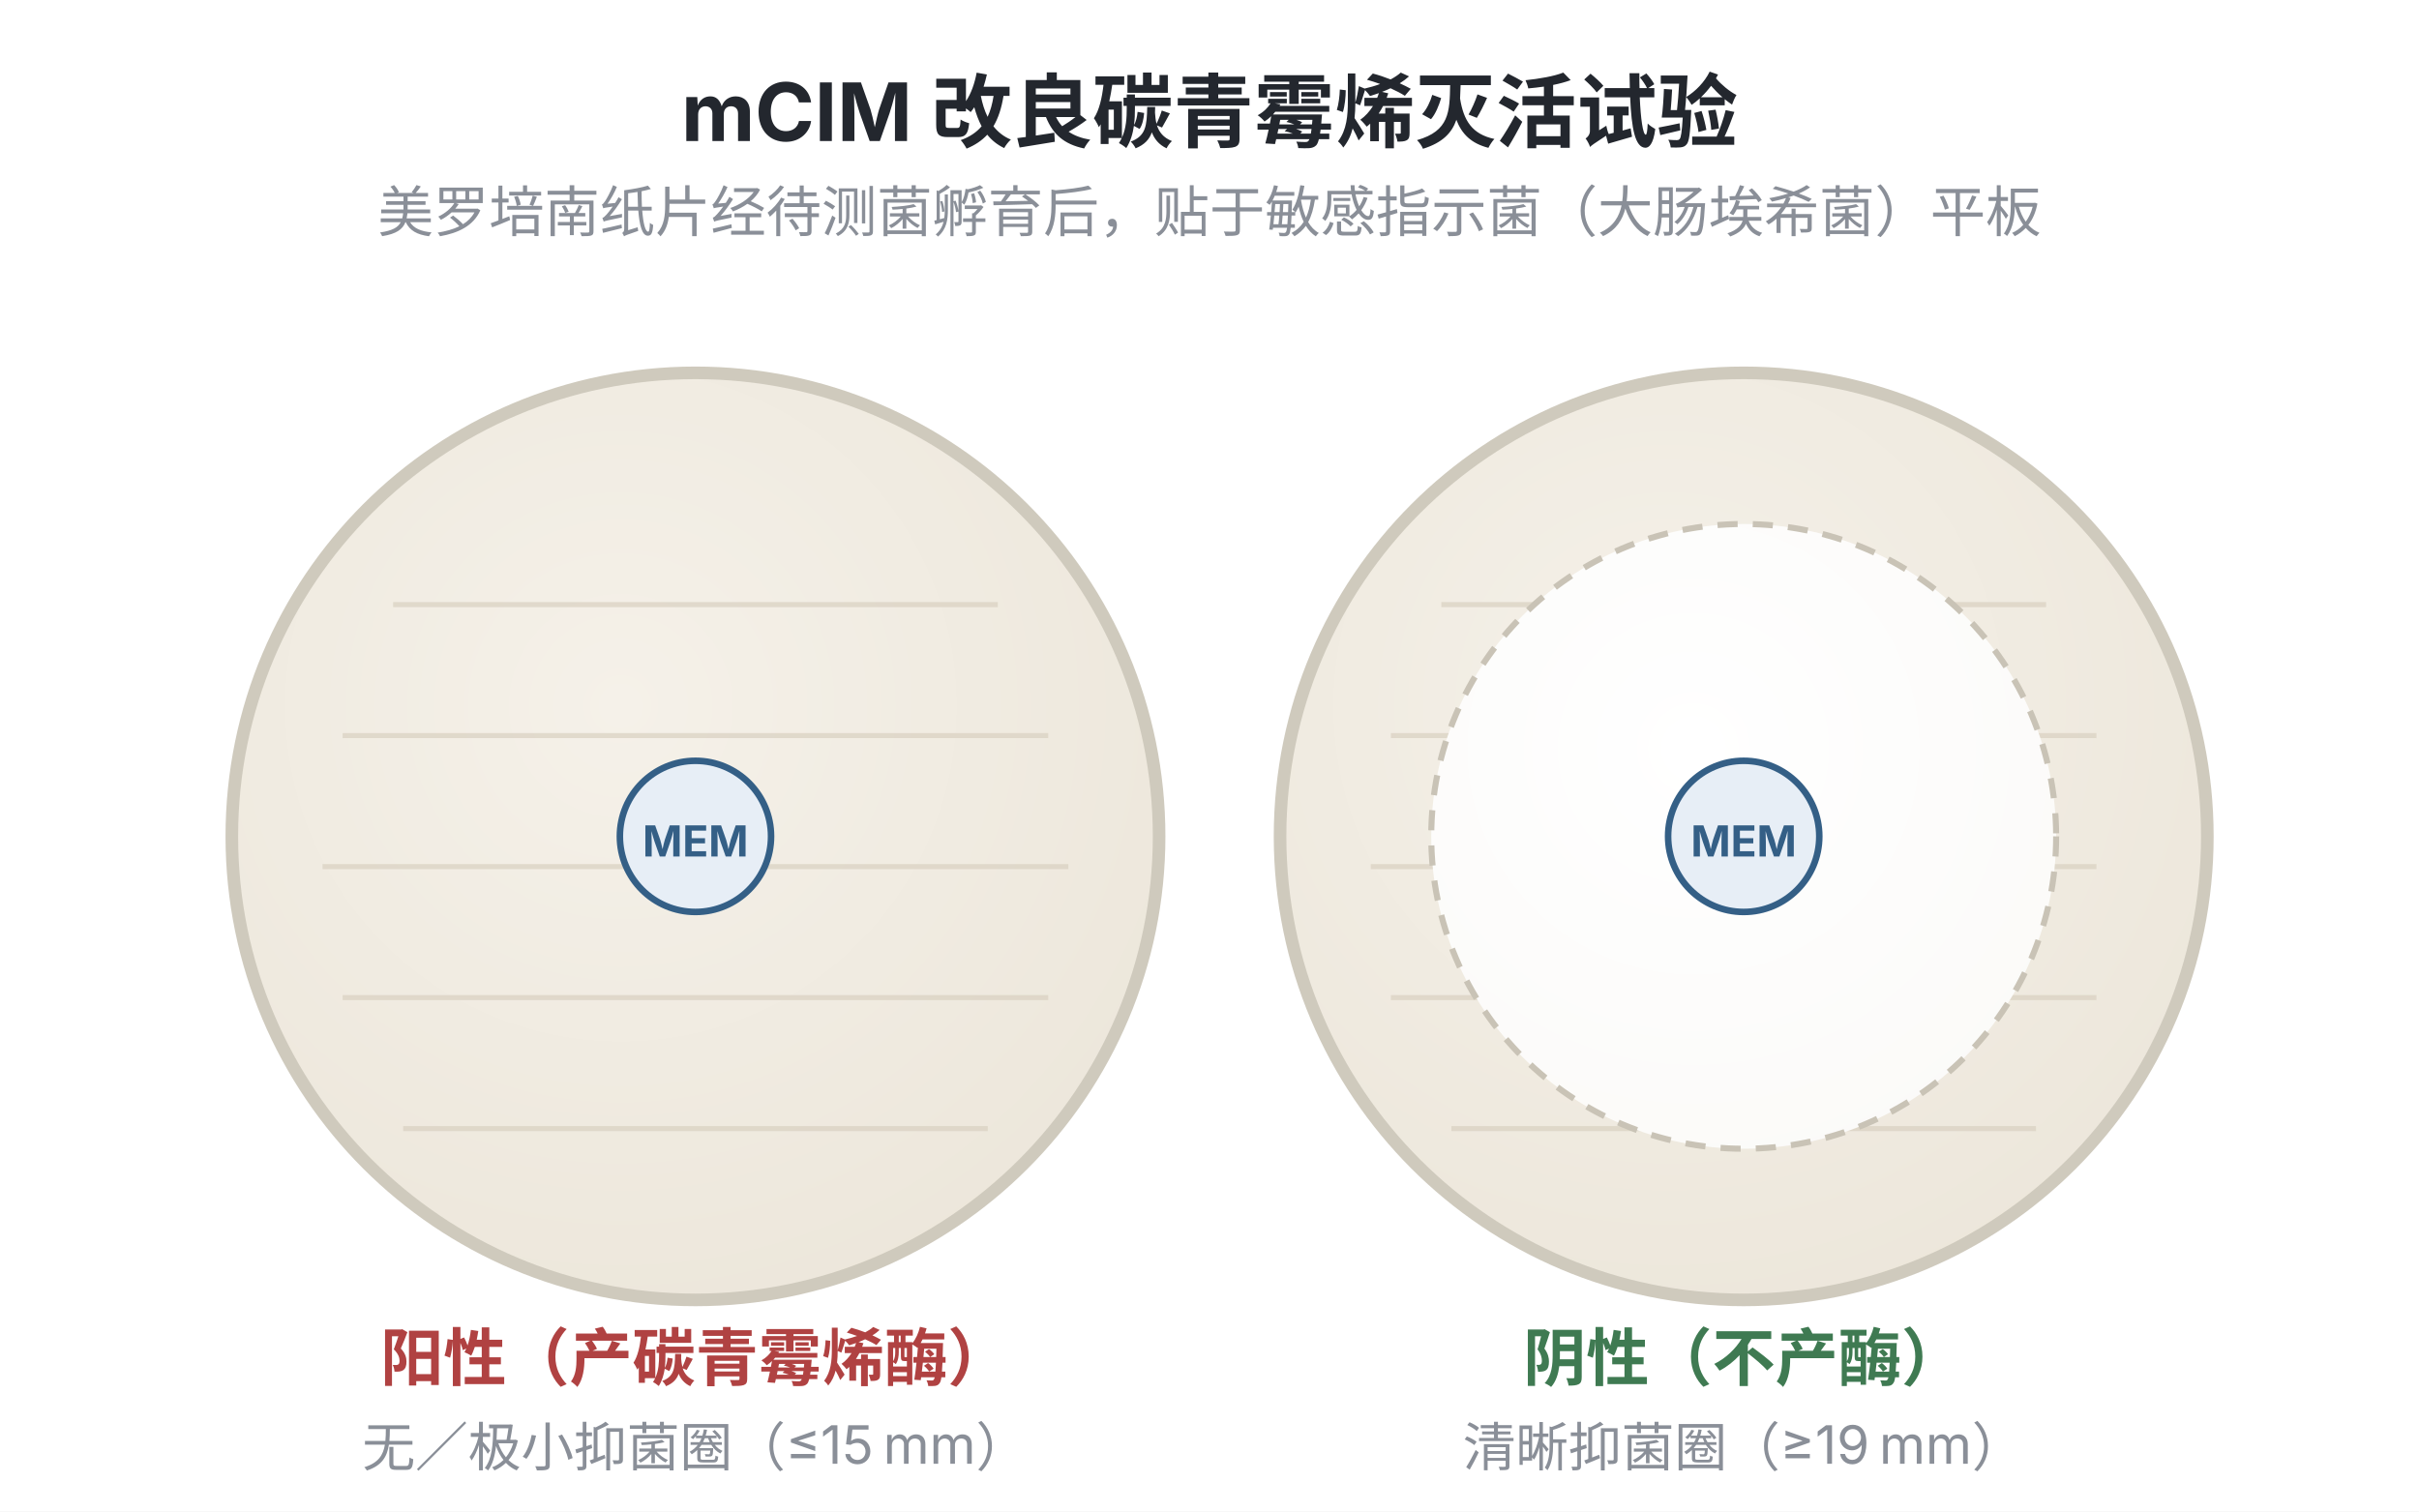
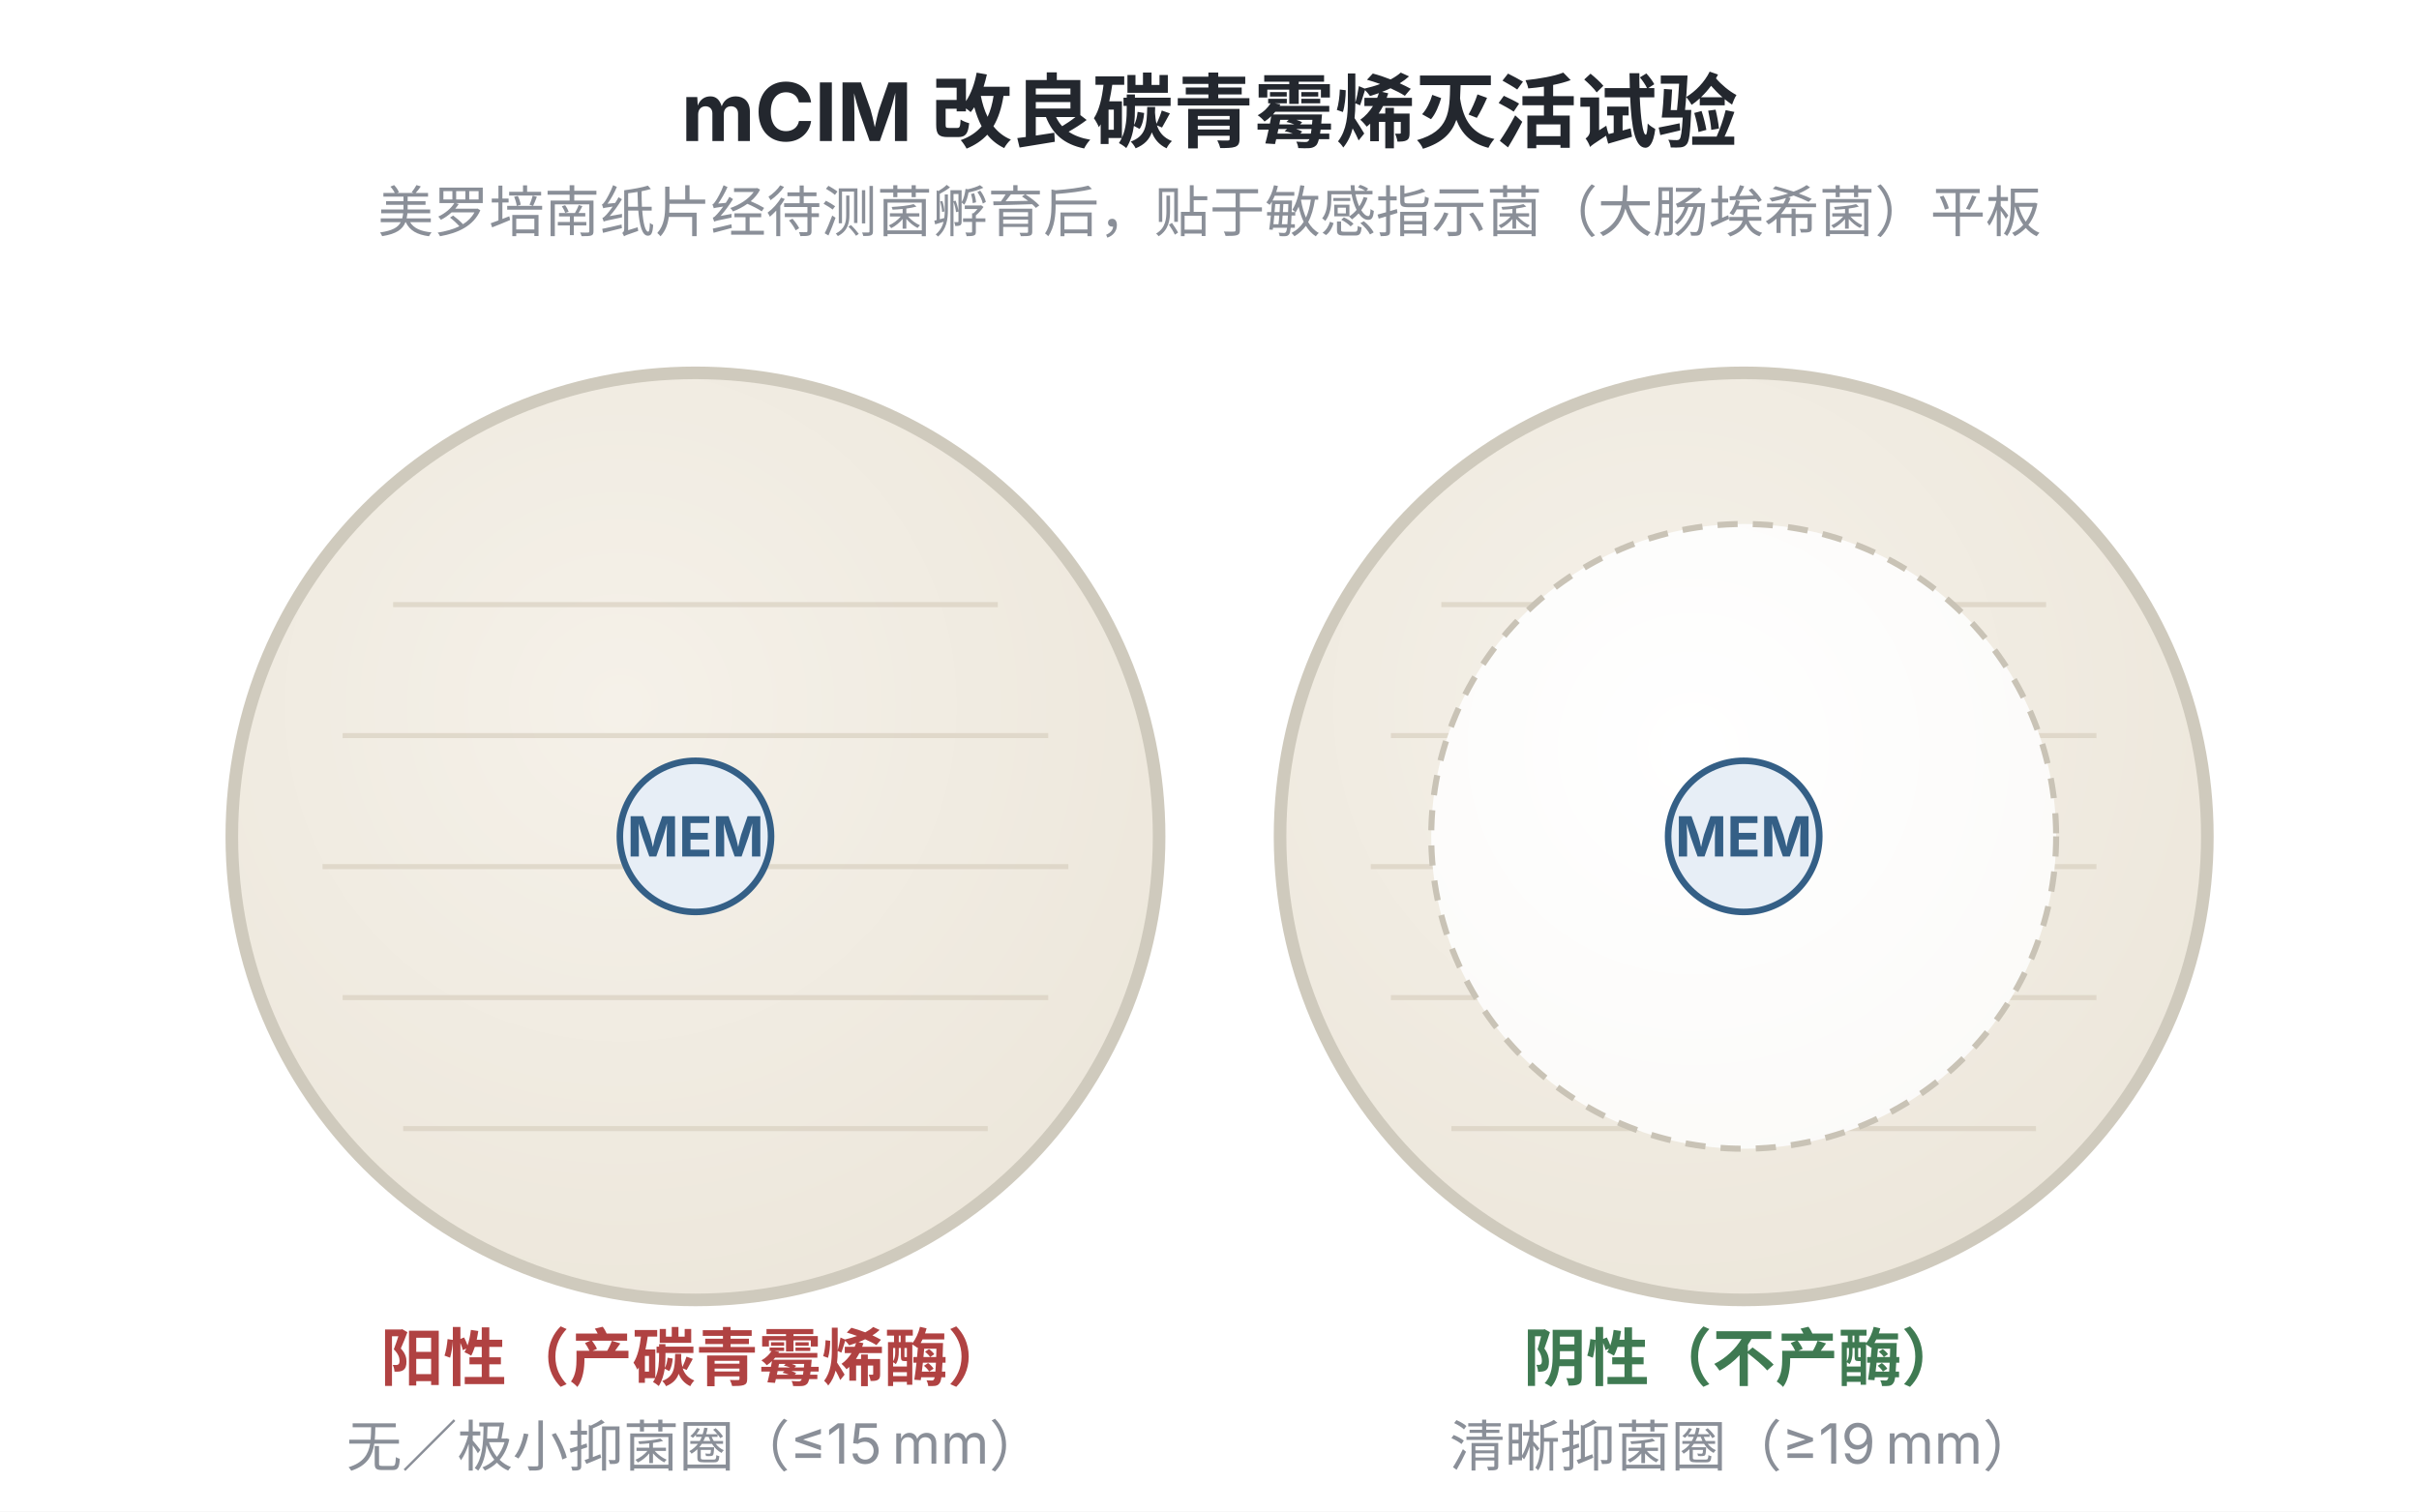
- <svg xmlns="http://www.w3.org/2000/svg" viewBox="0 0 480 300" font-family="-apple-system,'PingFang SC','Microsoft YaHei',sans-serif">
+ <svg xmlns="http://www.w3.org/2000/svg" role="img" viewBox="0 0 480 300" font-family="-apple-system,'PingFang SC','Microsoft YaHei',sans-serif">
  <defs>
    <radialGradient id="plateLawn" cx="42%" cy="36%" r="72%">
      <stop offset="0%" stop-color="#f5f1e9" />
      <stop offset="100%" stop-color="#ece6da" />
    </radialGradient>
    <radialGradient id="plateClear" cx="42%" cy="36%" r="72%">
      <stop offset="0%" stop-color="#ffffff" />
      <stop offset="100%" stop-color="#fbfaf8" />
    </radialGradient>
  </defs>
  <rect width="480" height="300" fill="#ffffff" />
  <text x="240" y="28" text-anchor="middle" font-size="16" font-weight="700" fill="#23272e">mCIM 改良碳青霉烯灭活试验</text>
  <text x="240" y="46" text-anchor="middle" font-size="11" fill="#8a8f98">美罗培南纸片经待测菌孵育后，贴于敏感指示菌（大肠埃希菌）平板</text>
  <circle cx="138" cy="166" r="92" fill="url(#plateLawn)" stroke="#cfcabd" stroke-width="2.5" />
  <g stroke="#d8d0c0" stroke-width="1" opacity="0.7">
    <line x1="78" y1="120" x2="198" y2="120" />
    <line x1="68" y1="146" x2="208" y2="146" />
    <line x1="64" y1="172" x2="212" y2="172" />
    <line x1="68" y1="198" x2="208" y2="198" />
    <line x1="80" y1="224" x2="196" y2="224" />
  </g>
  <circle cx="138" cy="166" r="15" fill="#e7eef6" stroke="#345f86" stroke-width="1.3" />
-   <text x="138" y="170" text-anchor="middle" font-size="8.5" font-weight="700" fill="#345f86">MEM</text>
+   <text x="138" y="170" text-anchor="middle" font-size="11" font-weight="700" fill="#345f86">MEM</text>
  <text x="138" y="274" text-anchor="middle" font-size="12.5" font-weight="700" fill="#b04242">阳性（产碳青霉烯酶）</text>
-   <text x="138" y="291" text-anchor="middle" font-size="10.5" fill="#8a8f98">无／极小抑菌圈（≤15 mm）</text>
+   <text x="138" y="291" text-anchor="middle" font-size="11" fill="#8a8f98">无／极小抑菌圈（≤15 mm）</text>
  <circle cx="346" cy="166" r="92" fill="url(#plateLawn)" stroke="#cfcabd" stroke-width="2.5" />
  <g stroke="#d8d0c0" stroke-width="1" opacity="0.7">
    <line x1="286" y1="120" x2="406" y2="120" />
    <line x1="276" y1="146" x2="416" y2="146" />
    <line x1="272" y1="172" x2="416" y2="172" />
    <line x1="276" y1="198" x2="416" y2="198" />
    <line x1="288" y1="224" x2="404" y2="224" />
  </g>
  <circle cx="346" cy="166" r="62" fill="url(#plateClear)" stroke="#c9c3b6" stroke-width="1.2" stroke-dasharray="4 3" />
  <circle cx="346" cy="166" r="15" fill="#e7eef6" stroke="#345f86" stroke-width="1.3" />
-   <text x="346" y="170" text-anchor="middle" font-size="8.5" font-weight="700" fill="#345f86">MEM</text>
+   <text x="346" y="170" text-anchor="middle" font-size="11" font-weight="700" fill="#345f86">MEM</text>
  <text x="346" y="274" text-anchor="middle" font-size="12.5" font-weight="700" fill="#3f7a52">阴性（不产酶）</text>
-   <text x="346" y="291" text-anchor="middle" font-size="10.5" fill="#8a8f98">清晰抑菌圈（≥19 mm）</text>
+   <text x="346" y="291" text-anchor="middle" font-size="11" fill="#8a8f98">清晰抑菌圈（≥19 mm）</text>
</svg>
